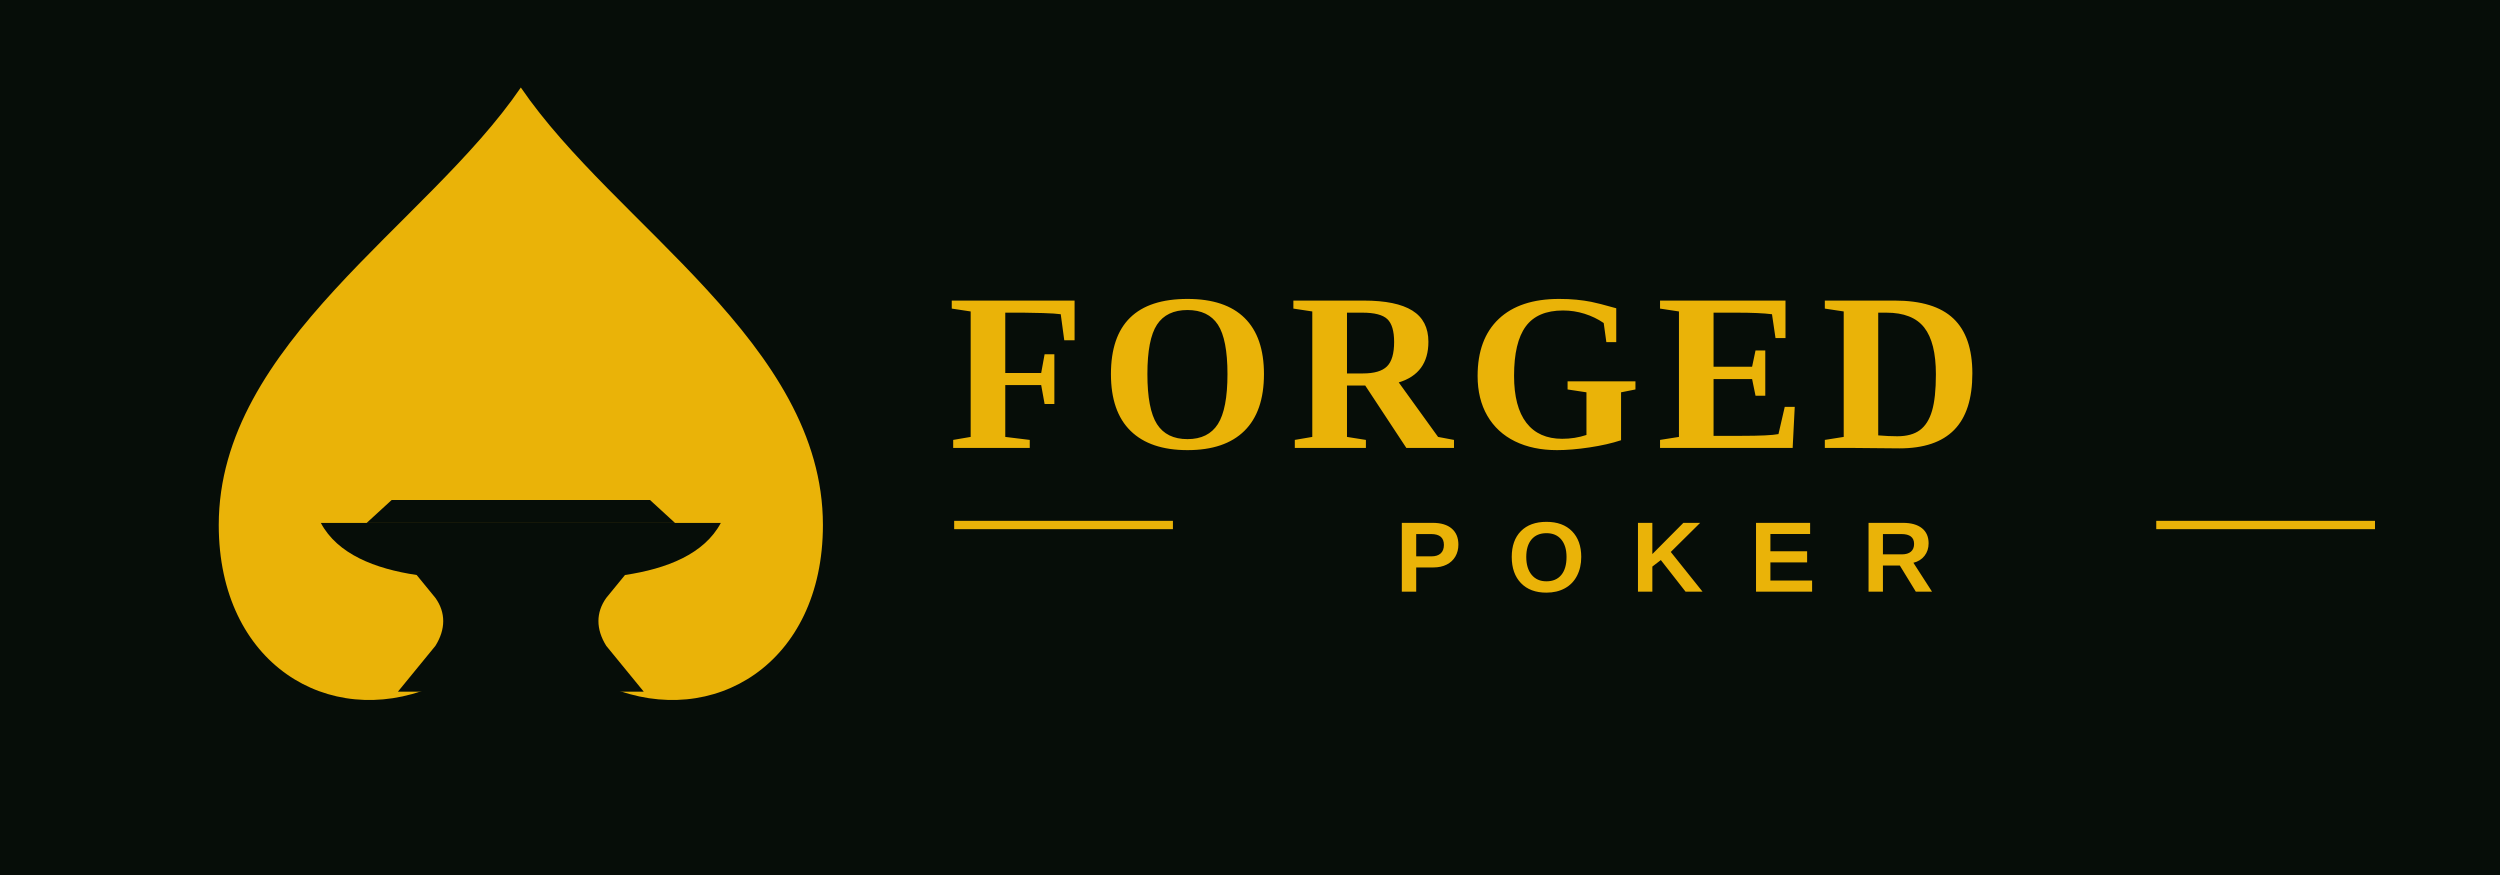
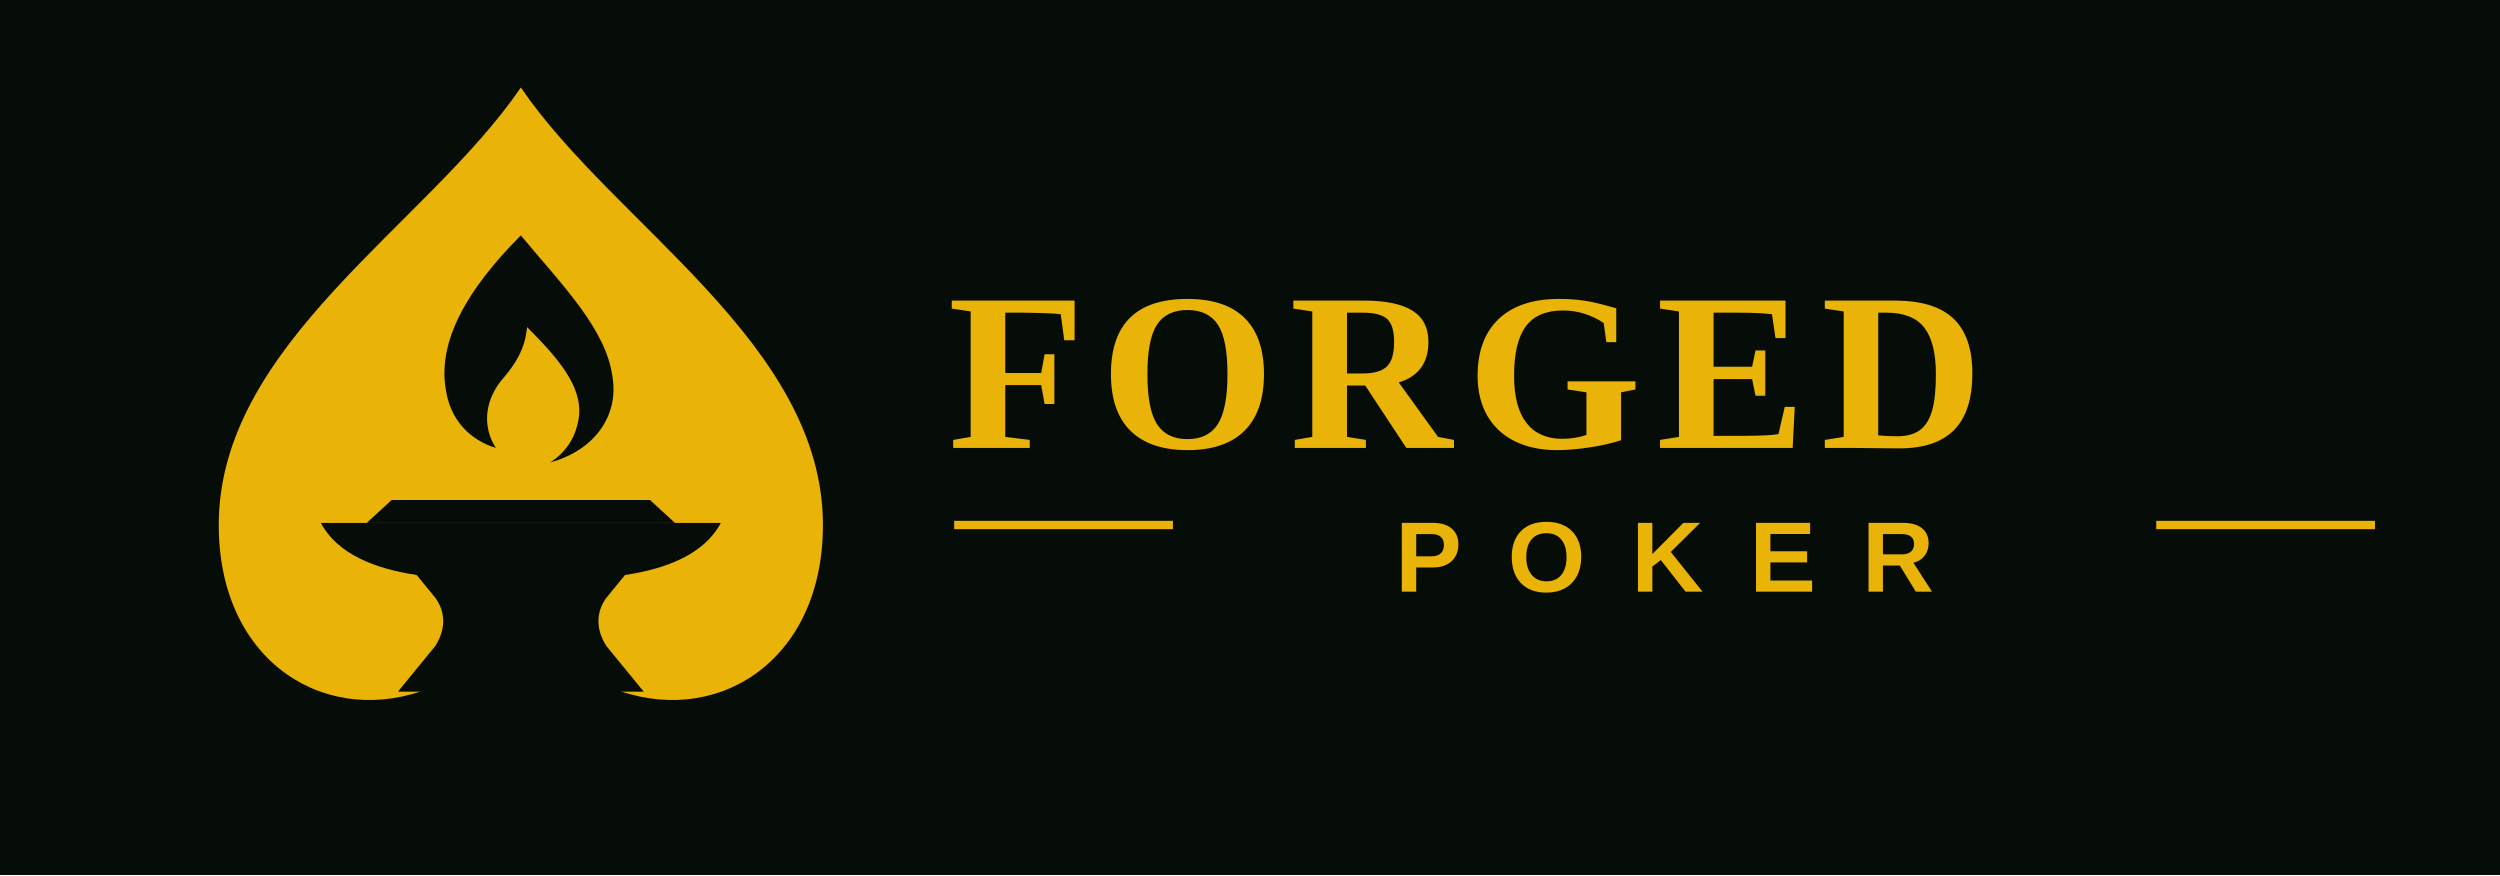
<svg xmlns="http://www.w3.org/2000/svg" viewBox="0 0 1200 420" role="img" aria-labelledby="title desc">
  <rect width="1200" height="420" fill="#060d08" />
  <g fill="#eab308">
    <path d="M250 42 C205 108 105 165 105 252 C105 319 158 350 207 330 C222 324 237 313 250 296 C263 313 278 324 293 330 C342 350 395 319 395 252 C395 165 295 108 250 42Z" />
  </g>
  <g fill="#060d08">
    <path d="M154 251 H346 C338 266 320 273 300 276 L291 287 C286 294 286 302 291 310 L309 332 H191 L209 310 C214 302 214 294 209 287 L200 276 C180 273 162 266 154 251Z" />
    <path d="M188 240 H312 L324 251 H176Z" />
  </g>
-   <path fill="#eab308" d="M250 113 C224 139 210 164 214 187 C216 201 225 211 238 215 C231 204 233 191 242 181 C247 175 252 168 253 157 C268 172 279 185 278 199 C277 209 272 217 264 222 C286 216 297 199 294 181 C291 158 270 137 250 113Z" />
+   <path fill="#060d08" d="M250 113 C224 139 210 164 214 187 C216 201 225 211 238 215 C231 204 233 191 242 181 C247 175 252 168 253 157 C268 172 279 185 278 199 C277 209 272 217 264 222 C286 216 297 199 294 181 C291 158 270 137 250 113Z" />
  <text x="455" y="215" fill="#eab308" font-family="Georgia, 'Times New Roman', serif" font-size="108" font-weight="700" letter-spacing="7">FORGED</text>
  <g fill="#eab308">
    <rect x="458" y="250" width="105" height="4" />
    <rect x="1035" y="250" width="105" height="4" />
  </g>
  <text x="799" y="284" text-anchor="middle" fill="#eab308" font-family="Arial, Helvetica, sans-serif" font-size="48" font-weight="700" letter-spacing="22">POKER</text>
</svg>
